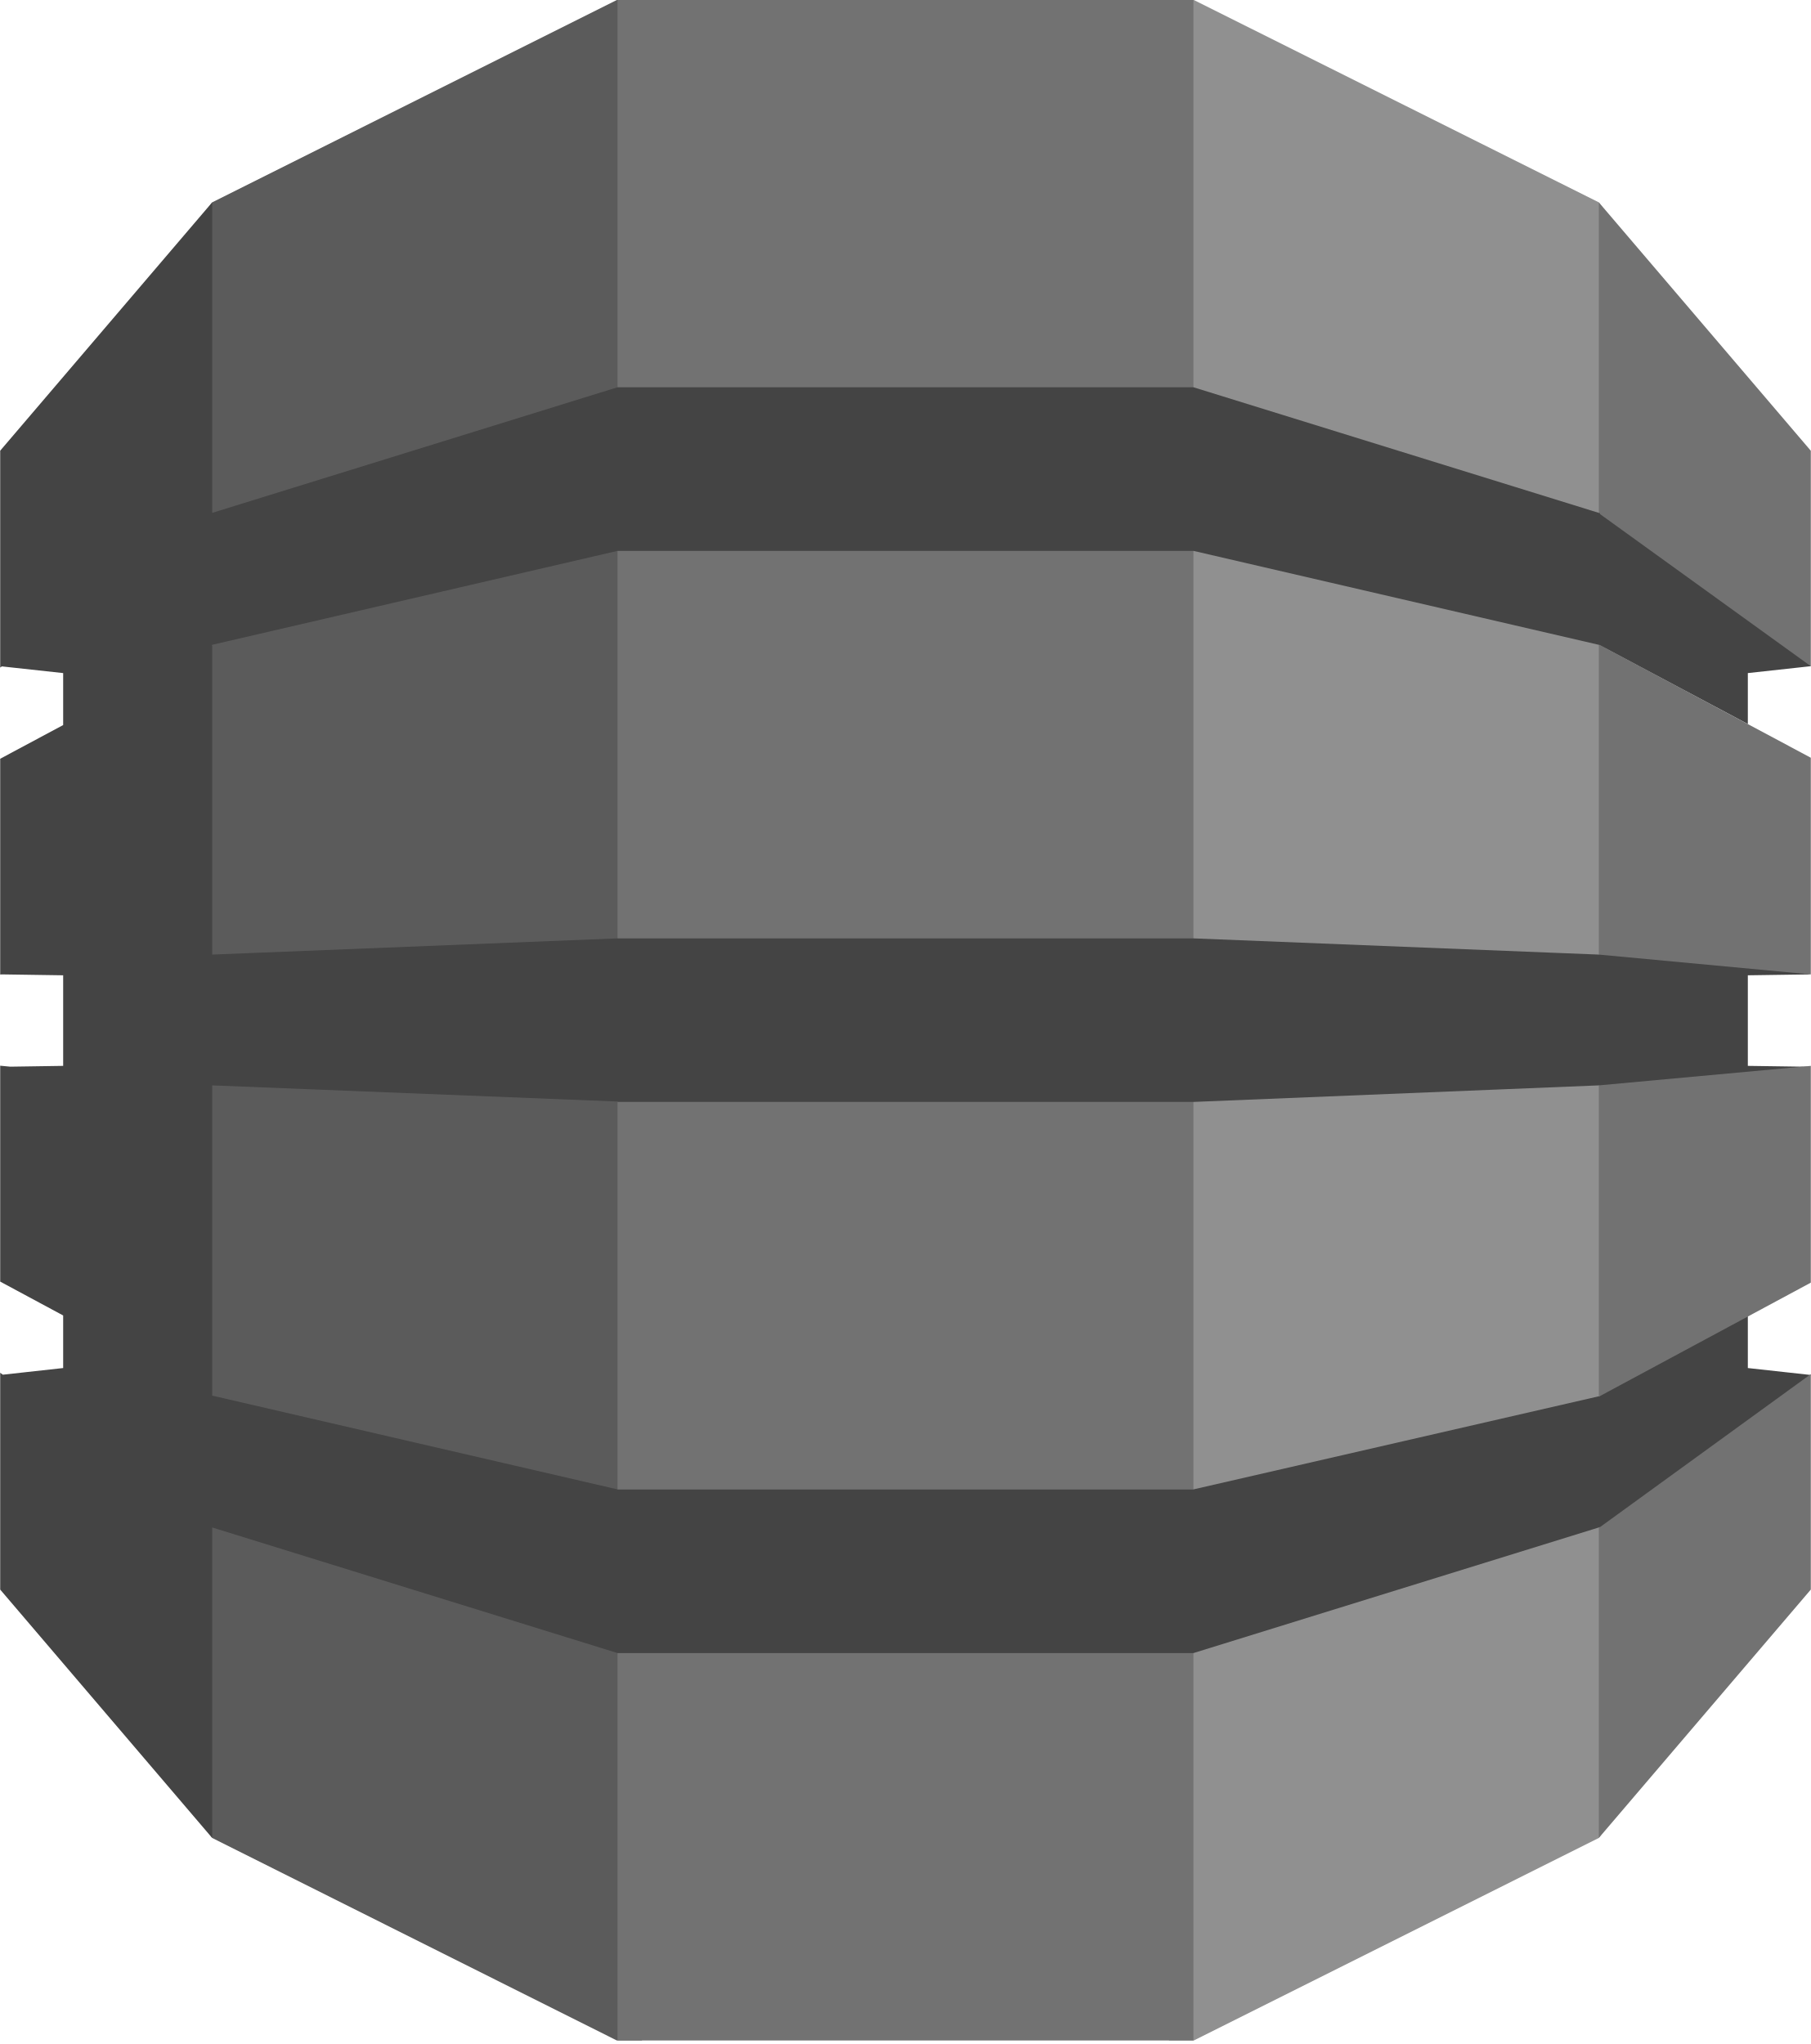
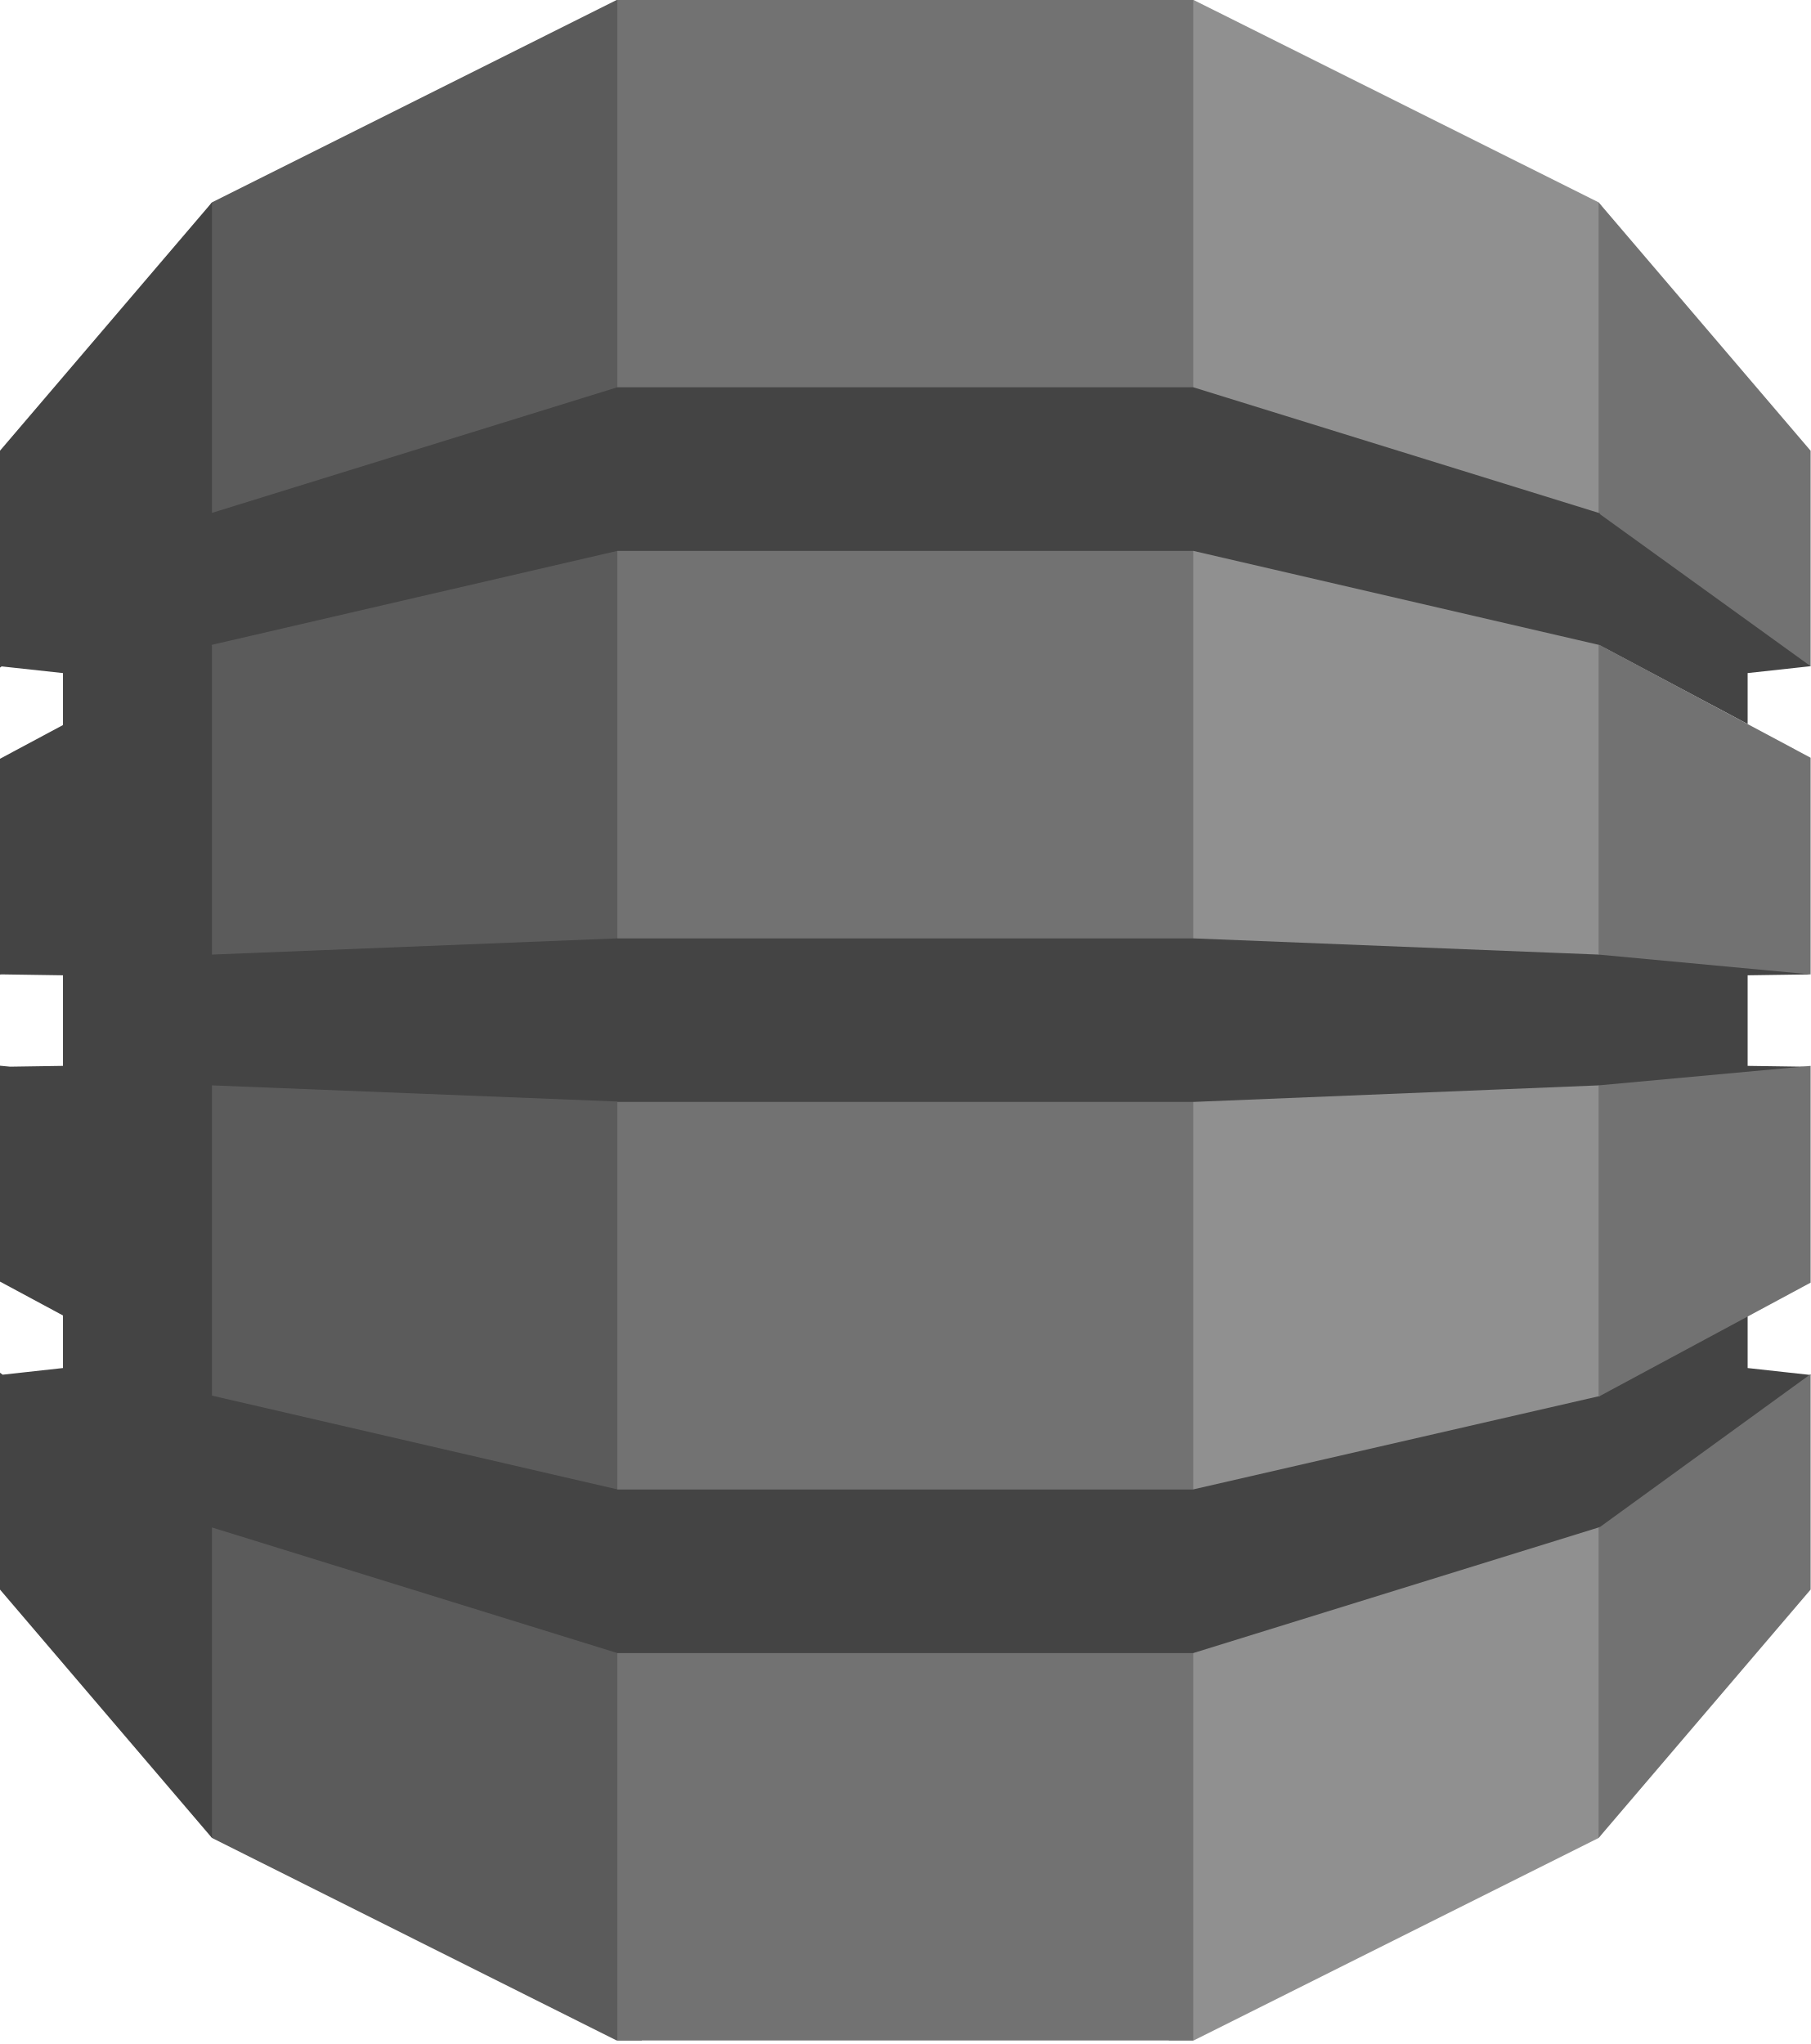
- <svg xmlns="http://www.w3.org/2000/svg" width="2215" height="2500" viewBox="0 0 256 289" preserveAspectRatio="xMidYMid">
+ <svg xmlns="http://www.w3.org/2000/svg" width="80%" height="80%" viewBox="0 0 256 289" preserveAspectRatio="xMidYMid">
  <path d="M165.258 288.501h3.508l57.261-28.634.953-1.347V29.964l-.953-1.354L168.766 0h-3.551l.043 288.501" fill="#909090" />
  <path d="M90.741 288.501h-3.557l-57.212-28.634-1.161-1.997-.589-226.742 1.75-2.518L87.184 0h3.601l-.044 288.501" fill="#5b5b5b" />
  <path d="M87.285 0h81.426v288.501H87.285V0z" fill="#727272" />
  <path d="M256 137.769l-1.935-.429-27.628-2.576-.41.204-57.312-2.292h-81.43l-57.313 2.292V91.264l-.06.032.06-.128 57.313-13.28h81.43l57.312 13.28 21.069 11.199v-7.2l8.904-.974-.922-1.798-28.192-20.159-.859.279-57.312-17.759h-81.43L29.972 72.515V28.61L0 63.723v30.666l.232-.168 8.672.946v7.348L0 107.28v30.513l.232-.024 8.672.128v12.807l-7.482.112L0 150.68v30.525l8.904 4.788v7.433l-8.531.942-.373-.28v30.661l29.972 35.118v-43.901l57.313 17.759h81.43l57.481-17.811.764.335 27.821-19.862 1.219-1.979-8.904-.982v-7.284l-1.167-.466-19.043 10.265-.69 1.44-57.481 13.203v.016h-81.43v-.016l-57.313-13.259v-43.864l57.313 2.284v.056h81.43l57.312-2.34 1.305.6 26.779-2.306 1.889-.923-8.904-.128v-12.807l8.904-.128" fill="#444444" />
  <path d="M226.027 215.966v43.901L256 224.749v-30.461l-29.8 21.626-.173.052M226.027 197.421l.173-.04 29.8-16.028v-30.649l-29.973 2.757v43.96M226.2 91.208l-.173-.04v43.8L256 137.769v-30.634l-29.8-15.927M226.2 72.687L256 94.193V63.731L226.027 28.61v43.905l.173.06v.112" fill="#727272" />
</svg>
